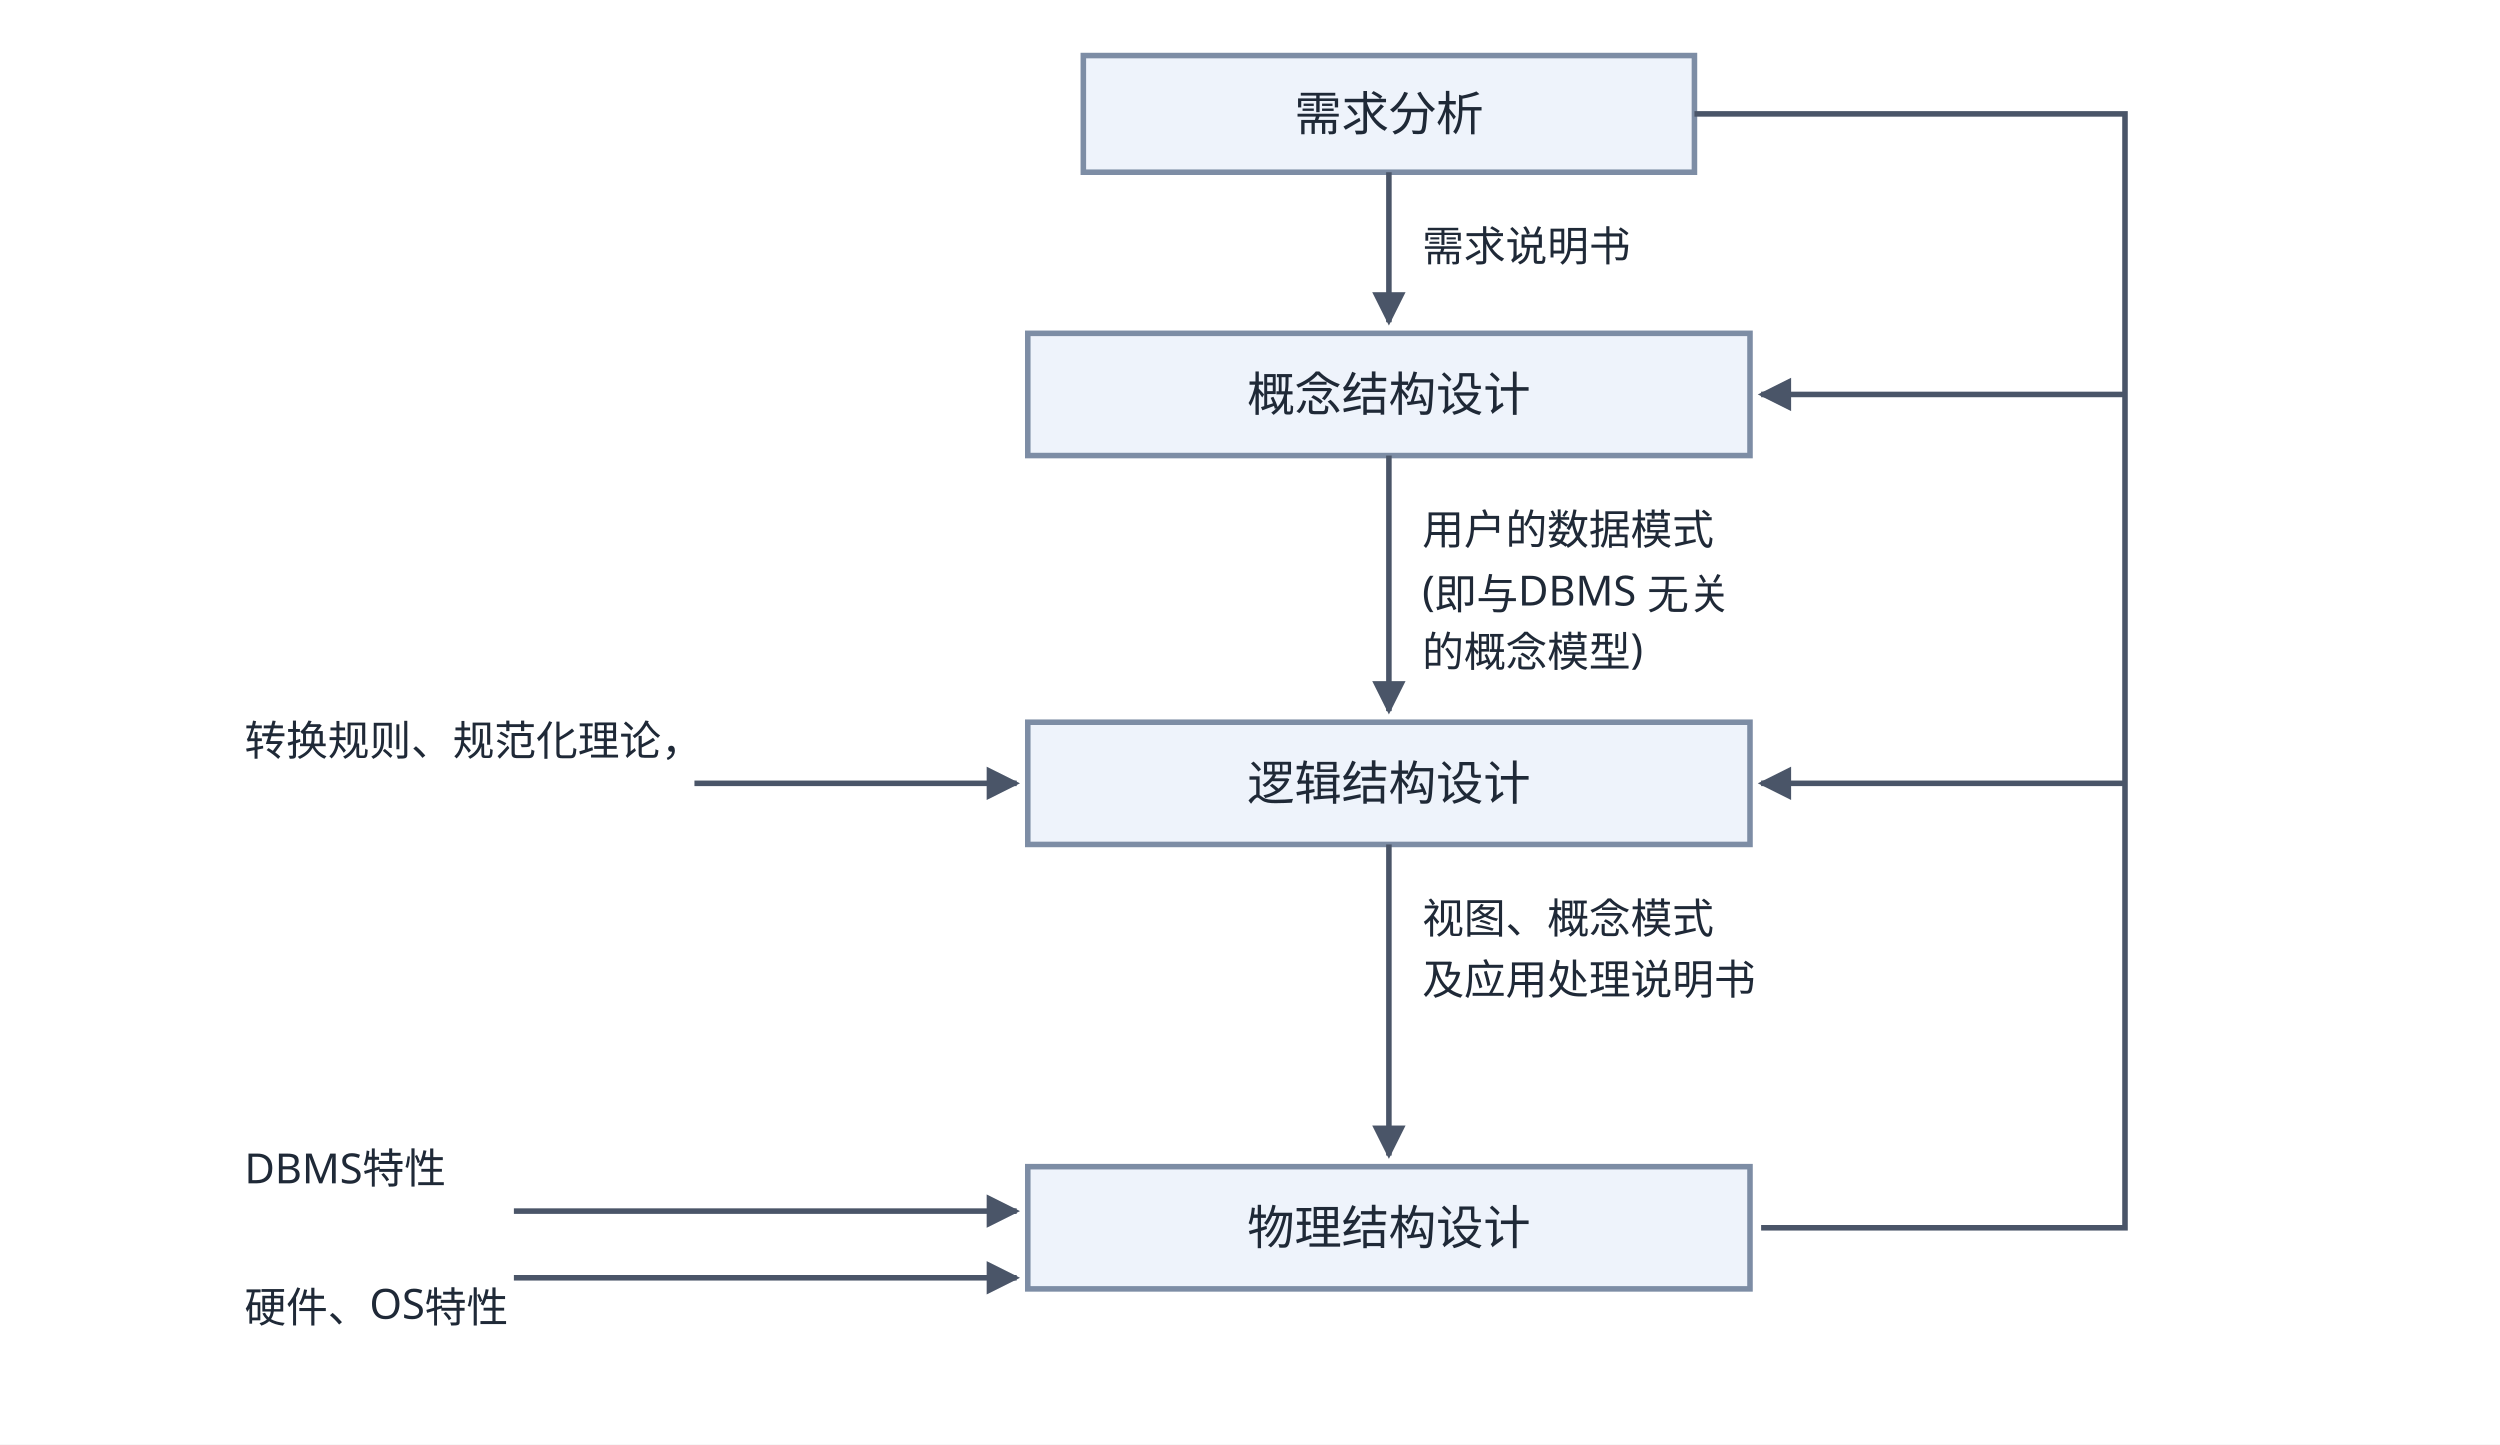
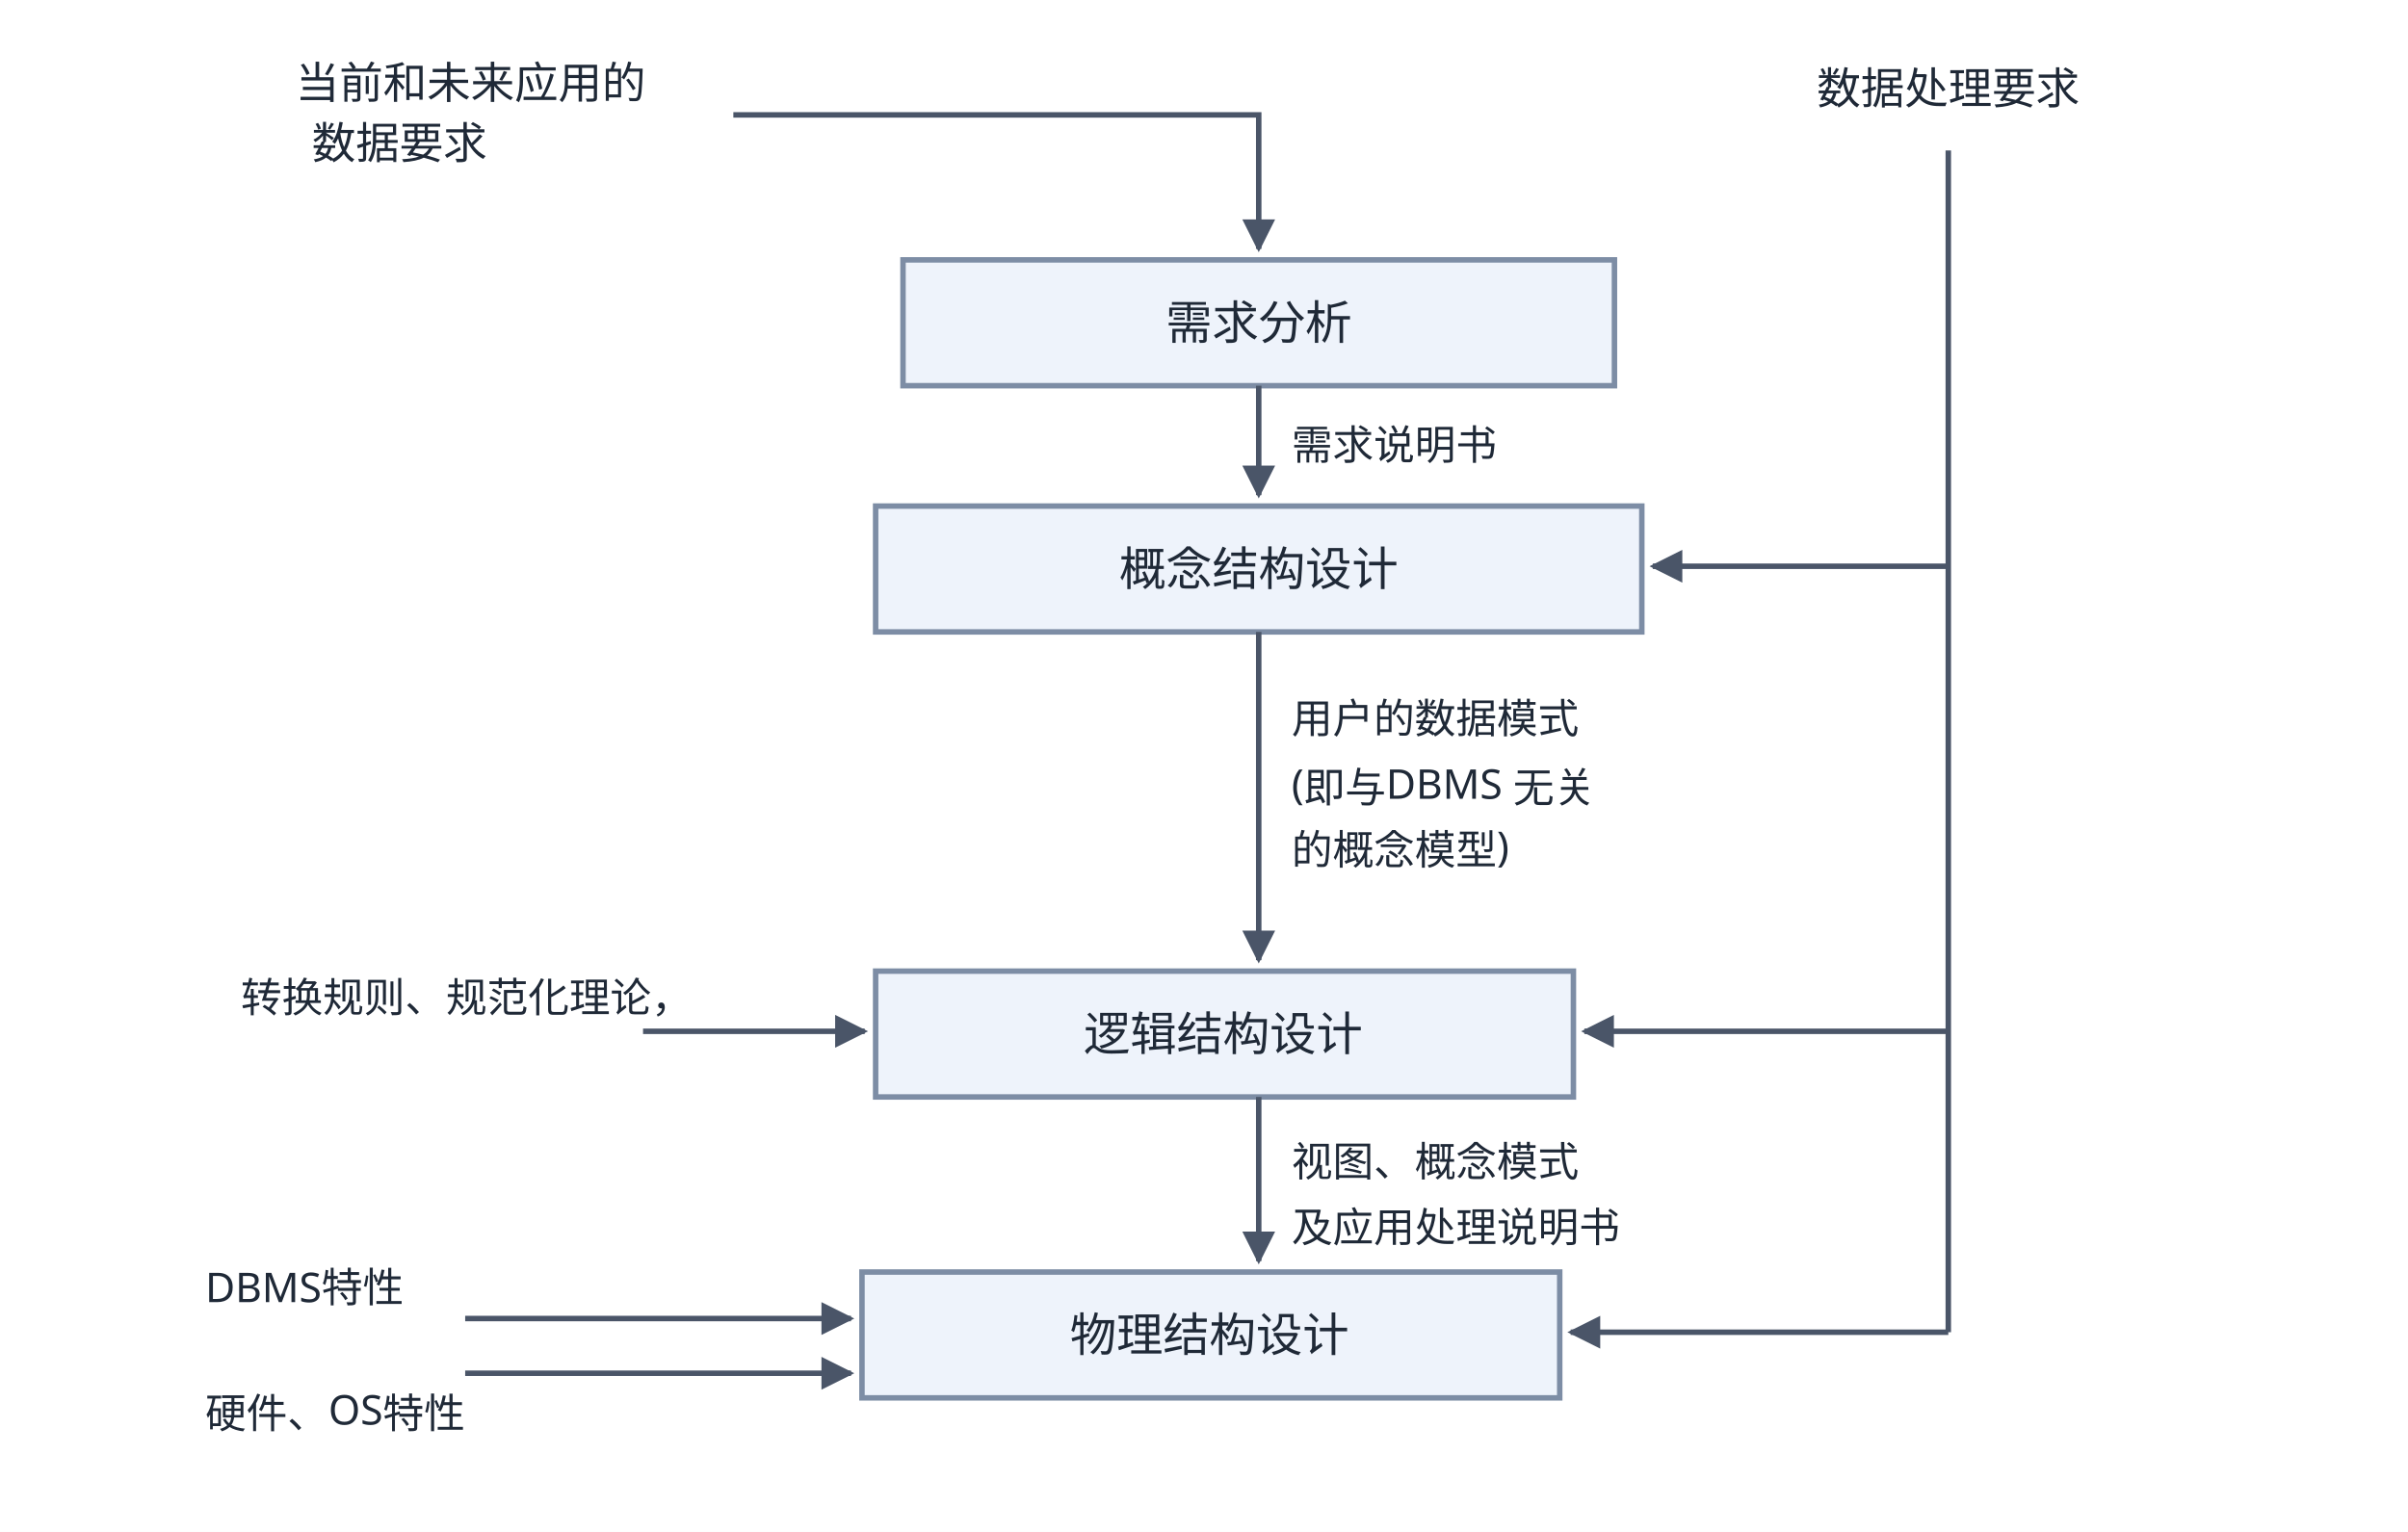
- <svg xmlns="http://www.w3.org/2000/svg" width="900" height="520" viewBox="0 0 900 520" font-family="sans-serif">
-   <rect width="900" height="520" fill="#ffffff" />
+ <svg xmlns="http://www.w3.org/2000/svg" width="880" height="560" viewBox="0 0 880 560" font-family="sans-serif">
+   <rect width="880" height="560" fill="#ffffff" />
  <defs>
    <marker id="a25" viewBox="0 0 10 10" refX="9" refY="5" markerWidth="6" markerHeight="6" orient="auto">
      <path d="M 0 0 L 10 5 L 0 10 Z" fill="#4a5568" />
    </marker>
  </defs>
  <g fill="#eef3fb" stroke="#7d8da5" stroke-width="2">
-     <rect x="390" y="20" width="220" height="42" />
-     <rect x="370" y="120" width="260" height="44" />
-     <rect x="370" y="260" width="260" height="44" />
-     <rect x="370" y="420" width="260" height="44" />
+     <rect x="330" y="95" width="260" height="46" />
+     <rect x="320" y="185" width="280" height="46" />
+     <rect x="320" y="355" width="255" height="46" />
+     <rect x="315" y="465" width="255" height="46" />
  </g>
-   <g font-size="17" fill="#1f2937">
-     <text x="500" y="47" text-anchor="middle">需求分析</text>
-     <text x="500" y="148" text-anchor="middle">概念结构设计</text>
-     <text x="500" y="288" text-anchor="middle">逻辑结构设计</text>
-     <text x="500" y="448" text-anchor="middle">物理结构设计</text>
+   <g font-size="17" fill="#1f2937" text-anchor="middle">
+     <text x="460" y="124">需求分析</text>
+     <text x="460" y="214">概念结构设计</text>
+     <text x="447" y="384">逻辑结构设计</text>
+     <text x="442" y="494">物理结构设计</text>
  </g>
  <g stroke="#4a5568" stroke-width="2" fill="none">
-     <line x1="500" y1="62" x2="500" y2="116" marker-end="url(#a25)" />
-     <line x1="500" y1="164" x2="500" y2="256" marker-end="url(#a25)" />
-     <line x1="500" y1="304" x2="500" y2="416" marker-end="url(#a25)" />
-     <path d="M610 41 H765 V442 H634" />
-     <path d="M765 142 H634" marker-end="url(#a25)" />
-     <path d="M765 282 H634" marker-end="url(#a25)" />
-     <line x1="250" y1="282" x2="366" y2="282" marker-end="url(#a25)" />
-     <line x1="185" y1="436" x2="366" y2="436" marker-end="url(#a25)" />
-     <line x1="185" y1="460" x2="366" y2="460" marker-end="url(#a25)" />
+     <path d="M268 42 H460 V91" marker-end="url(#a25)" />
+     <path d="M712 55 V487" />
+     <path d="M712 207 H604" marker-end="url(#a25)" />
+     <path d="M712 377 H579" marker-end="url(#a25)" />
+     <path d="M712 487 H574" marker-end="url(#a25)" />
+     <line x1="460" y1="141" x2="460" y2="181" marker-end="url(#a25)" />
+     <line x1="460" y1="231" x2="460" y2="351" marker-end="url(#a25)" />
+     <line x1="460" y1="401" x2="460" y2="461" marker-end="url(#a25)" />
+     <line x1="235" y1="377" x2="316" y2="377" marker-end="url(#a25)" />
+     <line x1="170" y1="482" x2="311" y2="482" marker-end="url(#a25)" />
+     <line x1="170" y1="502" x2="311" y2="502" marker-end="url(#a25)" />
  </g>
  <g font-size="15" fill="#1f2937">
-     <text x="512" y="94">需求说明书</text>
-     <text x="512" y="196">用户的数据模式</text>
-     <text x="512" y="218">(即与DBMS 无关</text>
-     <text x="512" y="240">的概念模型)</text>
-     <text x="512" y="336">视图、概念模式</text>
-     <text x="512" y="358">及应用处理说明书</text>
-     <text x="88" y="272">转换规则、规范化理论，</text>
-     <text x="88" y="426">DBMS特性</text>
-     <text x="88" y="476">硬件、OS特性</text>
+     <text x="472" y="168">需求说明书</text>
+     <text x="472" y="268">用户的数据模式</text>
+     <text x="472" y="292">(即与DBMS 无关</text>
+     <text x="472" y="316">的概念模型)</text>
+     <text x="472" y="430">视图、概念模式</text>
+     <text x="472" y="454">及应用处理说明书</text>
+     <text x="88" y="370">转换规则、规范化理论，</text>
+     <text x="75" y="476">DBMS特性</text>
+     <text x="75" y="522">硬件、OS特性</text>
+   </g>
+   <g font-size="16" fill="#1f2937" text-anchor="middle">
+     <text x="172" y="36">当前和未来应用的</text>
+     <text x="146" y="58">数据要求</text>
+     <text x="712" y="38">数据处理要求</text>
  </g>
</svg>
